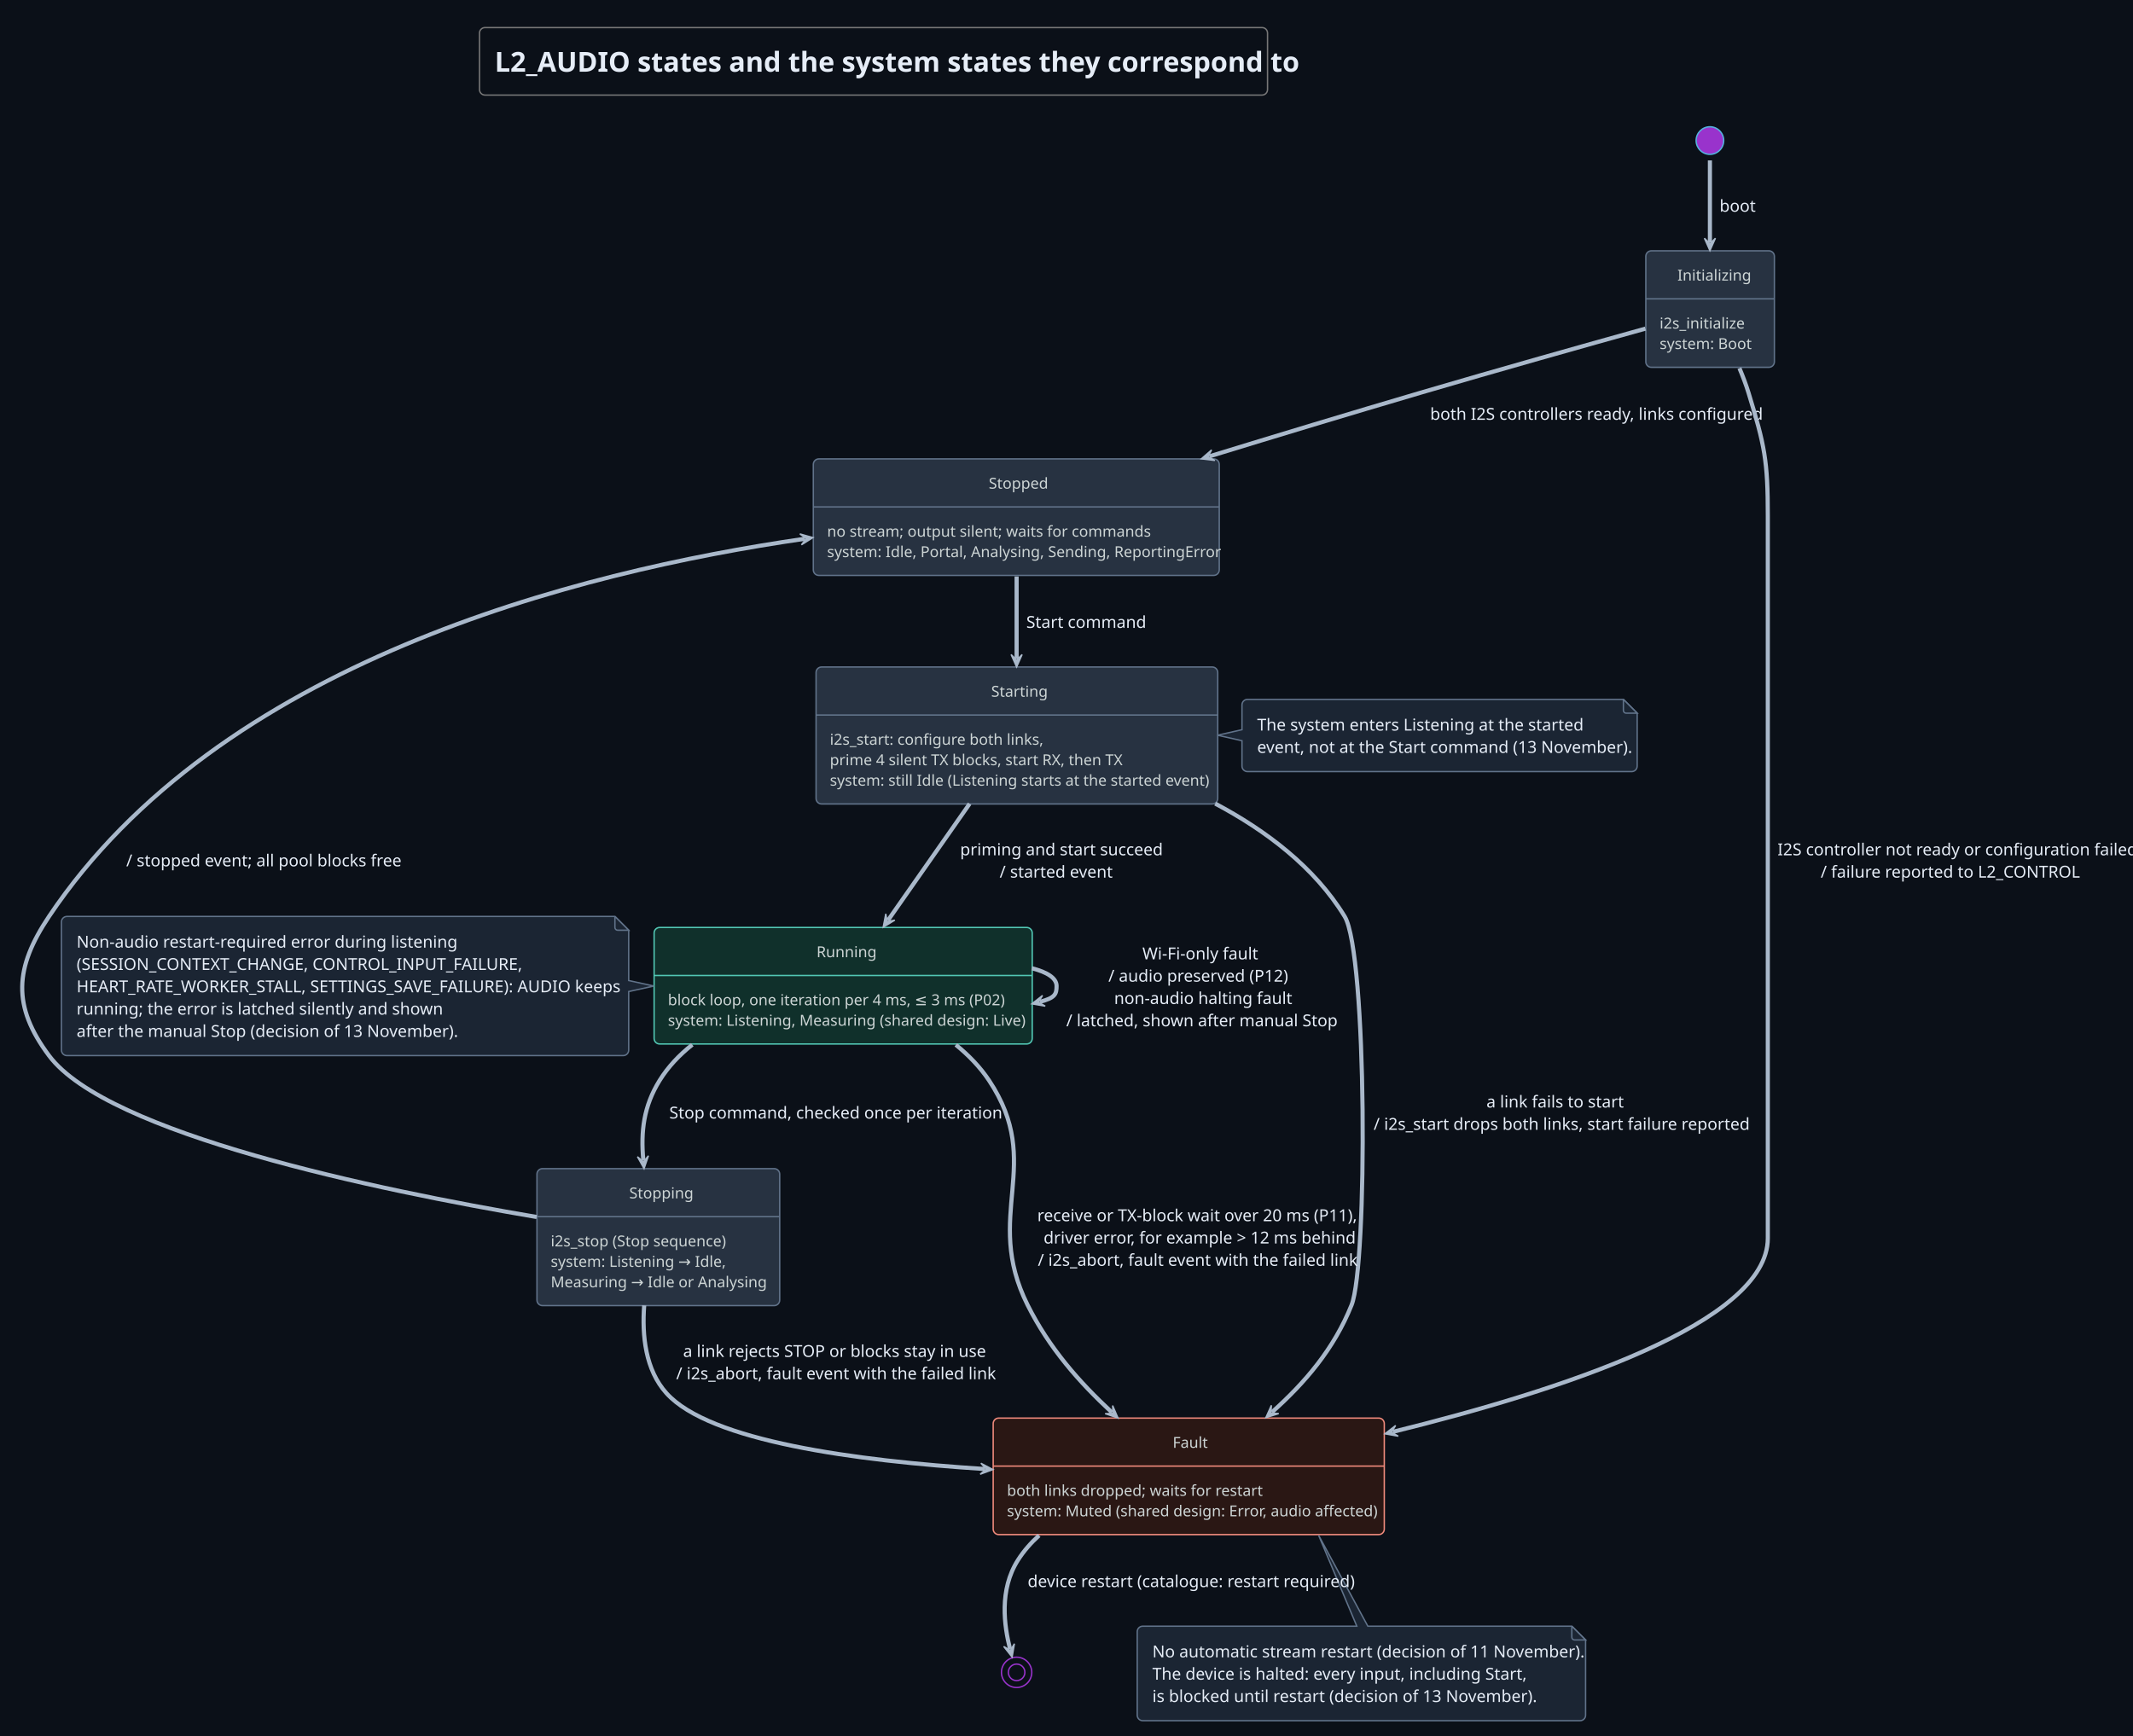
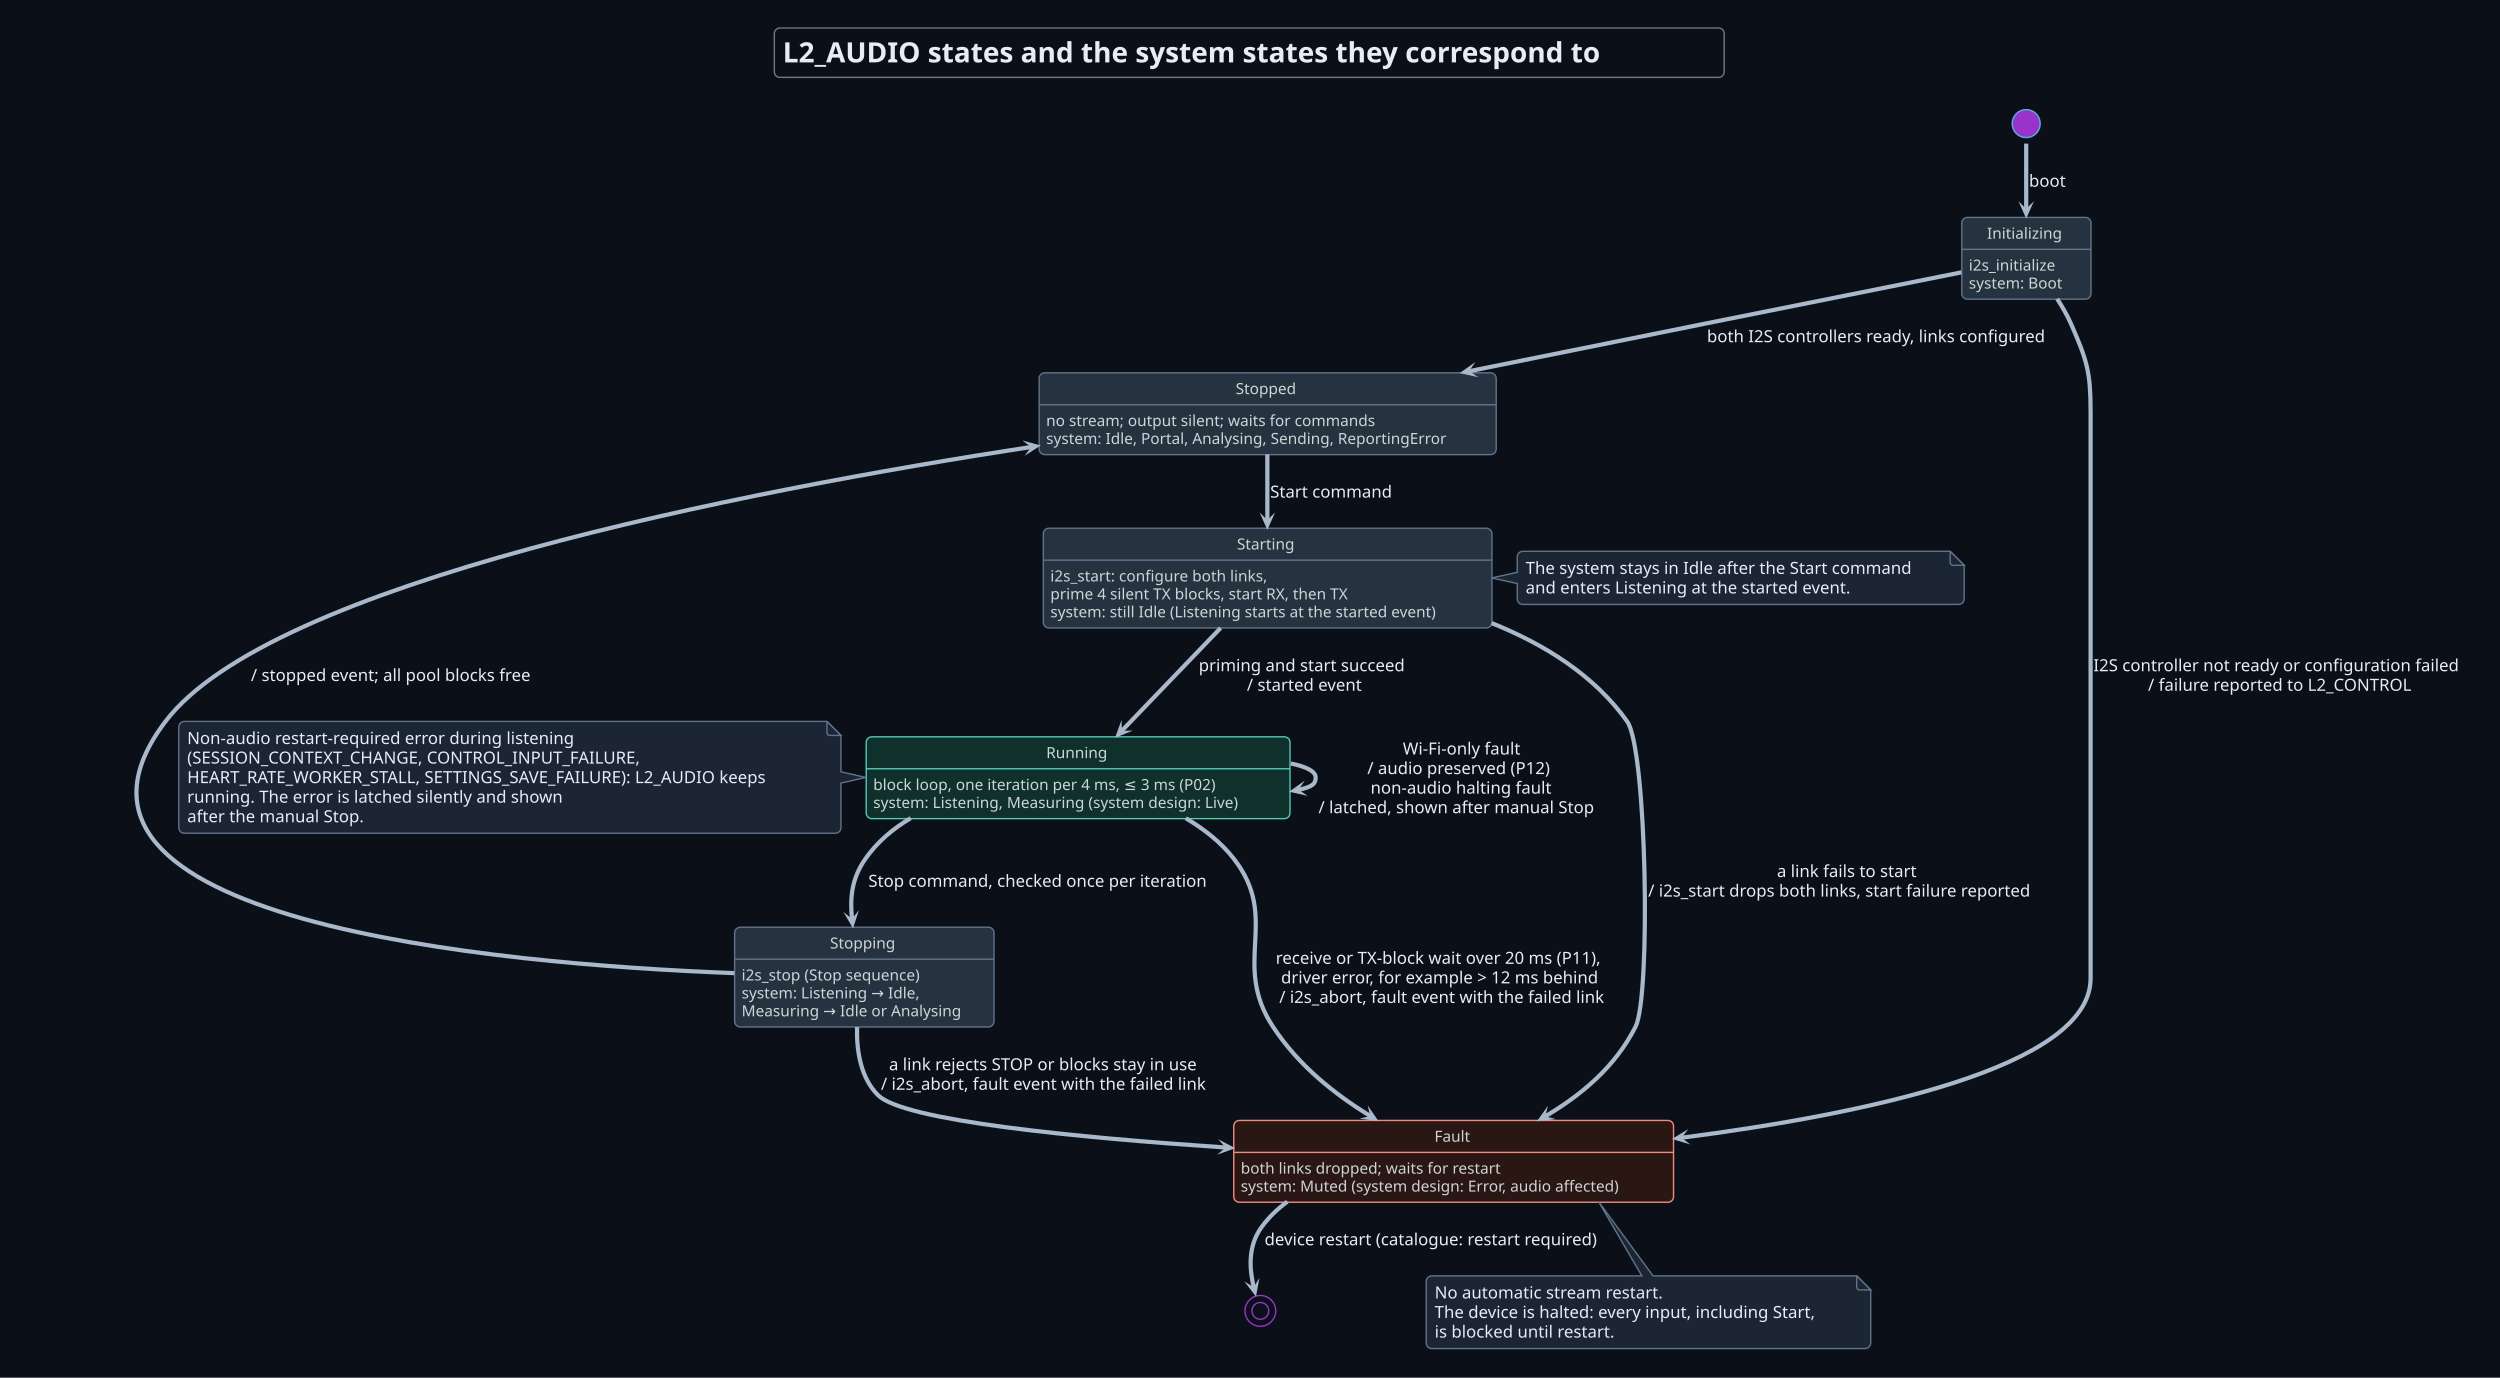
- <svg xmlns="http://www.w3.org/2000/svg" contentStyleType="text/css" data-diagram-type="STATE" height="1312.5px" preserveAspectRatio="none" style="width:1612px;height:1312px;background:#0B1018;" version="1.1" viewBox="0 0 1612 1312" width="1612.5px" zoomAndPan="magnify">
+ <svg xmlns="http://www.w3.org/2000/svg" version="1.1" data-diagram-type="STATE" style="width:1860px;height:1025px;background:#0B1018;" width="1860.417px" height="1025px" viewBox="0 0 1860 1025" zoomAndPan="magnify" preserveAspectRatio="none" contentStyleType="text/css">
  <defs />
-   <g>
-     <rect fill="#0B1018" height="1312.5" style="stroke:none;stroke-width:1.042;" width="1612.5" x="0" y="0" />
+   <g font-family="sans-serif" lengthAdjust="spacing">
+     <rect x="0" y="0" width="1860.417" height="1025" fill="#0B1018" style="stroke:none;" />
    <g class="title" data-source-line="26">
-       <rect fill="none" height="51.033" rx="4.167" ry="4.167" style="stroke:#777777;stroke-width:1.042;" width="595.548" x="362.382" y="20.833" />
-       <text fill="#E6EDF7" font-family="sans-serif" font-size="20.833" font-weight="bold" lengthAdjust="spacing" textLength="572.632" x="373.84" y="54.224">L2_AUDIO states and the system states they correspond to</text>
+       <rect x="576.094" y="20.833" width="706.704" height="36.751" fill="none" style="stroke:#777;stroke-width:1.042;" rx="4.167" ry="4.167" />
+       <text x="582.344" y="46.421" fill="#E6EDF7" font-size="20.833" textLength="694.204" font-weight="700">L2_AUDIO states and the system states they correspond to</text>
    </g>
-     <g class="entity" data-qualified-name="Initializing" id="ent0002">
-       <rect fill="#273241" height="88.059" rx="4.167" ry="4.167" style="stroke:#61738A;stroke-width:1.042;" width="97.169" x="1243.82" y="189.575" />
-       <line style="stroke:#61738A;stroke-width:1.042;" x1="1243.82" x2="1340.989" y1="225.873" y2="225.873" />
-       <text fill="#CDD5D5" font-family="sans-serif" font-size="11.458" lengthAdjust="spacing" textLength="49.414" x="1267.697" y="212.054">Initializing</text>
-       <text fill="#CDD5D5" font-family="sans-serif" font-size="11.458" lengthAdjust="spacing" textLength="62.003" x="1254.236" y="248.352">i2s_initialize</text>
-       <text fill="#CDD5D5" font-family="sans-serif" font-size="11.458" lengthAdjust="spacing" textLength="65.919" x="1254.236" y="263.816">system: Boot</text>
+     <g class="entity" data-qualified-name="Initializing" id="ent0001" data-source-line="28">
+       <rect x="1459.57" y="161.751" width="96.135" height="60.848" fill="#273241" style="stroke:#61738A;stroke-width:1.042;" rx="4.167" ry="4.167" />
+       <line x1="1459.57" y1="185.506" x2="1555.705" y2="185.506" style="stroke:#61738A;stroke-width:1.042;" />
+       <text x="1478.326" y="177.596" fill="#CDD5D5" font-size="11.458" textLength="58.623">Initializing</text>
+       <text x="1464.778" y="201.35" fill="#CDD5D5" font-size="11.458" textLength="69.931">i2s_initialize</text>
+       <text x="1464.778" y="214.689" fill="#CDD5D5" font-size="11.458" textLength="75.302">system: Boot</text>
    </g>
-     <g class="entity" data-qualified-name="Stopped" id="ent0003">
-       <rect fill="#273241" height="88.059" rx="4.167" ry="4.167" style="stroke:#61738A;stroke-width:1.042;" width="306.787" x="614.653" y="346.867" />
-       <line style="stroke:#61738A;stroke-width:1.042;" x1="614.653" x2="921.44" y1="383.164" y2="383.164" />
-       <text fill="#CDD5D5" font-family="sans-serif" font-size="11.458" lengthAdjust="spacing" textLength="41.637" x="747.228" y="369.346">Stopped</text>
-       <text fill="#CDD5D5" font-family="sans-serif" font-size="11.458" lengthAdjust="spacing" textLength="228.607" x="625.07" y="405.644">no stream; output silent; waits for commands</text>
-       <text fill="#CDD5D5" font-family="sans-serif" font-size="11.458" lengthAdjust="spacing" textLength="275.537" x="625.07" y="421.108">system: Idle, Portal, Analysing, Sending, ReportingError</text>
+     <g class="entity" data-qualified-name="Stopped" id="ent0002" data-source-line="29">
+       <rect x="773.111" y="277.376" width="340.067" height="60.848" fill="#273241" style="stroke:#61738A;stroke-width:1.042;" rx="4.167" ry="4.167" />
+       <line x1="773.111" y1="301.131" x2="1113.178" y2="301.131" style="stroke:#61738A;stroke-width:1.042;" />
+       <text x="919.322" y="293.221" fill="#CDD5D5" font-size="11.458" textLength="47.646">Stopped</text>
+       <text x="778.32" y="316.975" fill="#CDD5D5" font-size="11.458" textLength="262.143">no stream; output silent; waits for commands</text>
+       <text x="778.32" y="330.314" fill="#CDD5D5" font-size="11.458" textLength="319.233">system: Idle, Portal, Analysing, Sending, ReportingError</text>
    </g>
-     <g class="entity" data-qualified-name="Starting" id="ent0004">
-       <rect fill="#273241" height="103.524" rx="4.167" ry="4.167" style="stroke:#61738A;stroke-width:1.042;" width="303.565" x="616.736" y="504.159" />
-       <line style="stroke:#61738A;stroke-width:1.042;" x1="616.736" x2="920.301" y1="540.456" y2="540.456" />
-       <text fill="#CDD5D5" font-family="sans-serif" font-size="11.458" lengthAdjust="spacing" textLength="38.896" x="749.071" y="526.638">Starting</text>
-       <text fill="#CDD5D5" font-family="sans-serif" font-size="11.458" lengthAdjust="spacing" textLength="152.875" x="627.153" y="562.935">i2s_start: configure both links,</text>
-       <text fill="#CDD5D5" font-family="sans-serif" font-size="11.458" lengthAdjust="spacing" textLength="211.464" x="627.153" y="578.4">prime 4 silent TX blocks, start RX, then TX</text>
-       <text fill="#CDD5D5" font-family="sans-serif" font-size="11.458" lengthAdjust="spacing" textLength="272.315" x="627.153" y="593.864">system: still Idle (Listening starts at the started event)</text>
+     <g class="entity" data-qualified-name="Starting" id="ent0003" data-source-line="30">
+       <rect x="776.236" y="393.001" width="333.778" height="74.186" fill="#273241" style="stroke:#61738A;stroke-width:1.042;" rx="4.167" ry="4.167" />
+       <line x1="776.236" y1="416.756" x2="1110.014" y2="416.756" style="stroke:#61738A;stroke-width:1.042;" />
+       <text x="920.27" y="408.846" fill="#CDD5D5" font-size="11.458" textLength="45.71">Starting</text>
+       <text x="781.445" y="432.6" fill="#CDD5D5" font-size="11.458" textLength="173.649">i2s_start: configure both links,</text>
+       <text x="781.445" y="445.939" fill="#CDD5D5" font-size="11.458" textLength="242.869">prime 4 silent TX blocks, start RX, then TX</text>
+       <text x="781.445" y="459.277" fill="#CDD5D5" font-size="11.458" textLength="312.945">system: still Idle (Listening starts at the started event)</text>
    </g>
-     <g class="entity" data-qualified-name="Running" id="ent0005">
-       <rect fill="#10302B" height="88.059" rx="4.167" ry="4.167" style="stroke:#52C7B4;stroke-width:1.042;" width="285.762" x="494.341" y="701.034" />
-       <line style="stroke:#52C7B4;stroke-width:1.042;" x1="494.341" x2="780.102" y1="737.331" y2="737.331" />
-       <text fill="#CDD5D5" font-family="sans-serif" font-size="11.458" lengthAdjust="spacing" textLength="40.272" x="617.085" y="723.513">Running</text>
-       <text fill="#CDD5D5" font-family="sans-serif" font-size="11.458" lengthAdjust="spacing" textLength="245.504" x="504.757" y="759.81">block loop, one iteration per 4 ms, ≤ 3 ms (P02)</text>
-       <text fill="#CDD5D5" font-family="sans-serif" font-size="11.458" lengthAdjust="spacing" textLength="254.512" x="504.757" y="775.275">system: Listening, Measuring (shared design: Live)</text>
+     <g class="entity" data-qualified-name="Running" id="ent0004" data-source-line="31">
+       <rect x="644.466" y="548.21" width="315.287" height="60.848" fill="#10302B" style="stroke:#52C7B4;stroke-width:1.042;" rx="4.167" ry="4.167" />
+       <line x1="644.466" y1="571.965" x2="959.752" y2="571.965" style="stroke:#52C7B4;stroke-width:1.042;" />
+       <text x="778.376" y="564.054" fill="#CDD5D5" font-size="11.458" textLength="47.467">Running</text>
+       <text x="649.674" y="587.809" fill="#CDD5D5" font-size="11.458" textLength="276.225">block loop, one iteration per 4 ms, ≤ 3 ms (P02)</text>
+       <text x="649.674" y="601.147" fill="#CDD5D5" font-size="11.458" textLength="294.453">system: Listening, Measuring (system design: Live)</text>
    </g>
-     <g class="entity" data-qualified-name="Stopping" id="ent0006">
-       <rect fill="#273241" height="103.524" rx="4.167" ry="4.167" style="stroke:#61738A;stroke-width:1.042;" width="183.453" x="405.799" y="883.325" />
-       <line style="stroke:#61738A;stroke-width:1.042;" x1="405.799" x2="589.252" y1="919.623" y2="919.623" />
-       <text fill="#CDD5D5" font-family="sans-serif" font-size="11.458" lengthAdjust="spacing" textLength="43.931" x="475.56" y="905.804">Stopping</text>
-       <text fill="#CDD5D5" font-family="sans-serif" font-size="11.458" lengthAdjust="spacing" textLength="128.615" x="416.216" y="942.102">i2s_stop (Stop sequence)</text>
-       <text fill="#CDD5D5" font-family="sans-serif" font-size="11.458" lengthAdjust="spacing" textLength="127.731" x="416.216" y="957.566">system: Listening → Idle,</text>
-       <text fill="#CDD5D5" font-family="sans-serif" font-size="11.458" lengthAdjust="spacing" textLength="152.203" x="416.216" y="973.031">Measuring → Idle or Analysing</text>
+     <g class="entity" data-qualified-name="Stopping" id="ent0005" data-source-line="32">
+       <rect x="546.549" y="689.876" width="193.005" height="74.186" fill="#273241" style="stroke:#61738A;stroke-width:1.042;" rx="4.167" ry="4.167" />
+       <line x1="546.549" y1="713.631" x2="739.554" y2="713.631" style="stroke:#61738A;stroke-width:1.042;" />
+       <text x="617.53" y="705.721" fill="#CDD5D5" font-size="11.458" textLength="51.042">Stopping</text>
+       <text x="551.757" y="729.475" fill="#CDD5D5" font-size="11.458" textLength="144.41">i2s_stop (Stop sequence)</text>
+       <text x="551.757" y="742.814" fill="#CDD5D5" font-size="11.458" textLength="142.401">system: Listening → Idle,</text>
+       <text x="551.757" y="756.152" fill="#CDD5D5" font-size="11.458" textLength="172.172">Measuring → Idle or Analysing</text>
    </g>
-     <g class="entity" data-qualified-name="Fault" id="ent0007">
-       <rect fill="#2A1714" height="88.059" rx="4.167" ry="4.167" style="stroke:#F08A7C;stroke-width:1.042;" width="295.575" x="750.591" y="1071.867" />
-       <line style="stroke:#F08A7C;stroke-width:1.042;" x1="750.591" x2="1046.166" y1="1108.165" y2="1108.165" />
-       <text fill="#CDD5D5" font-family="sans-serif" font-size="11.458" lengthAdjust="spacing" textLength="24.248" x="886.254" y="1094.346">Fault</text>
-       <text fill="#CDD5D5" font-family="sans-serif" font-size="11.458" lengthAdjust="spacing" textLength="179.16" x="761.007" y="1130.644">both links dropped; waits for restart</text>
-       <text fill="#CDD5D5" font-family="sans-serif" font-size="11.458" lengthAdjust="spacing" textLength="264.325" x="761.007" y="1146.108">system: Muted (shared design: Error, audio affected)</text>
+     <g class="entity" data-qualified-name="Fault" id="ent0006" data-source-line="33">
+       <rect x="917.903" y="833.626" width="327.204" height="60.848" fill="#2A1714" style="stroke:#F08A7C;stroke-width:1.042;" rx="4.167" ry="4.167" />
+       <line x1="917.903" y1="857.381" x2="1245.107" y2="857.381" style="stroke:#F08A7C;stroke-width:1.042;" />
+       <text x="1067.23" y="849.471" fill="#CDD5D5" font-size="11.458" textLength="28.551">Fault</text>
+       <text x="923.111" y="873.225" fill="#CDD5D5" font-size="11.458" textLength="206.451">both links dropped; waits for restart</text>
+       <text x="923.111" y="886.564" fill="#CDD5D5" font-size="11.458" textLength="306.371">system: Muted (system design: Error, audio affected)</text>
    </g>
-     <g class="start_entity" data-qualified-name=".start." data-source-line="34" id="ent0002">
-       <ellipse cx="1292.257" cy="106.242" fill="#9933CC" rx="10.417" ry="10.417" style="stroke:#55B2DE;stroke-width:1.042;" />
+     <g class="start_entity" data-qualified-name=".start." id="ent0007" data-source-line="34">
+       <ellipse cx="1507.486" cy="91.96" rx="10.417" ry="10.417" fill="#93C" style="stroke:#55B2DE;stroke-width:1.042;" />
    </g>
-     <g class="end_entity" data-qualified-name=".end." data-source-line="45" id="ent0014">
-       <ellipse cx="768.299" cy="1264.054" fill="none" rx="11.458" ry="11.458" style="stroke:#9933CC;stroke-width:1.042;" />
-       <ellipse cx="768.299" cy="1264.054" fill="none" rx="6.25" ry="6.25" style="stroke:#9933CC;stroke-width:1.042;" />
+     <g class="end_entity" data-qualified-name=".end." id="ent0019" data-source-line="45">
+       <ellipse cx="937.695" cy="975.293" rx="11.458" ry="11.458" fill="none" style="stroke:#93C;stroke-width:1.042;" />
+       <ellipse cx="937.695" cy="975.293" rx="6.25" ry="6.25" fill="none" style="stroke:#93C;stroke-width:1.042;" />
    </g>
-     <g class="entity" data-qualified-name="GMN2" data-source-line="47" id="ent0003">
-       <path d="M859.445,1233.325 L859.445,1296.436 A4.167,4.167 0 0 0 863.611,1300.602 L1194.137,1300.602 A4.167,4.167 0 0 0 1198.304,1296.436 L1198.304,1239.575 L1187.887,1229.159 L1033.732,1229.159 L996.503,1160.415 L1025.398,1229.159 L863.611,1229.159 A4.167,4.167 0 0 0 859.445,1233.325" fill="#1B2533" style="stroke:#61738A;stroke-width:1.042;" />
-       <path d="M1187.887,1229.159 L1187.887,1237.492 A2.083,2.083 0 0 0 1189.97,1239.575 L1198.304,1239.575 L1187.887,1229.159" fill="#1B2533" style="stroke:#61738A;stroke-width:1.042;" />
-       <text fill="#E6EDF7" font-family="sans-serif" font-size="12.5" lengthAdjust="spacing" textLength="306.567" x="870.903" y="1252.734">No automatic stream restart (decision of 11 November).</text>
-       <text fill="#E6EDF7" font-family="sans-serif" font-size="12.5" lengthAdjust="spacing" textLength="265.344" x="870.903" y="1269.604">The device is halted: every input, including Start,</text>
-       <text fill="#E6EDF7" font-family="sans-serif" font-size="12.5" lengthAdjust="spacing" textLength="274.353" x="870.903" y="1286.475">is blocked until restart (decision of 13 November).</text>
+     <g class="entity" data-qualified-name="GMN21" id="ent0022" data-source-line="47">
+       <path d="M1061.132,953.418 L1061.132,999.154 A4.167,4.167 0 0 0 1065.299,1003.32 L1387.618,1003.32 A4.167,4.167 0 0 0 1391.784,999.154 L1391.784,959.668 L1381.368,949.251 L1229.848,949.251 L1189.484,894.229 L1221.515,949.251 L1065.299,949.251 A4.167,4.167 0 0 0 1061.132,953.418" style="stroke:#61738A;stroke-width:1.042;" fill="#1B2533" />
+       <path d="M1381.368,949.251 L1381.368,957.585 A2.083,2.083 0 0 0 1383.451,959.668 L1391.784,959.668 L1381.368,949.251" style="stroke:#61738A;stroke-width:1.042;" fill="#1B2533" />
+       <text x="1067.382" y="966.062" fill="#E6EDF7" font-size="12.5" textLength="182.129">No automatic stream restart.</text>
+       <text x="1067.382" y="980.613" fill="#E6EDF7" font-size="12.5" textLength="308.777">The device is halted: every input, including Start,</text>
+       <text x="1067.382" y="995.164" fill="#E6EDF7" font-size="12.5" textLength="144.305">is blocked until restart.</text>
    </g>
-     <g class="entity" data-qualified-name="GMN5" data-source-line="52" id="ent0006">
-       <path d="M46.424,696.867 L46.424,793.717 A4.167,4.167 0 0 0 50.591,797.884 L470.972,797.884 A4.167,4.167 0 0 0 475.139,793.717 L475.139,749.471 L494.098,745.304 L475.139,741.138 L475.139,703.117 L464.722,692.7 L50.591,692.7 A4.167,4.167 0 0 0 46.424,696.867" fill="#1B2533" style="stroke:#61738A;stroke-width:1.042;" />
-       <path d="M464.722,692.7 L464.722,701.034 A2.083,2.083 0 0 0 466.806,703.117 L475.139,703.117 L464.722,692.7" fill="#1B2533" style="stroke:#61738A;stroke-width:1.042;" />
-       <text fill="#E6EDF7" font-family="sans-serif" font-size="12.5" lengthAdjust="spacing" textLength="259.57" x="57.882" y="716.276">Non-audio restart-required error during listening</text>
-       <text fill="#E6EDF7" font-family="sans-serif" font-size="12.5" lengthAdjust="spacing" textLength="317.468" x="57.882" y="733.146">(SESSION_CONTEXT_CHANGE, CONTROL_INPUT_FAILURE,</text>
-       <text fill="#E6EDF7" font-family="sans-serif" font-size="12.5" lengthAdjust="spacing" textLength="396.423" x="57.882" y="750.016">HEART_RATE_WORKER_STALL, SETTINGS_SAVE_FAILURE): AUDIO keeps</text>
-       <text fill="#E6EDF7" font-family="sans-serif" font-size="12.5" lengthAdjust="spacing" textLength="255.847" x="57.882" y="766.886">running; the error is latched silently and shown</text>
-       <text fill="#E6EDF7" font-family="sans-serif" font-size="12.5" lengthAdjust="spacing" textLength="271.362" x="57.882" y="783.756">after the manual Stop (decision of 13 November).</text>
+     <g class="entity" data-qualified-name="GMN24" id="ent0025" data-source-line="52">
+       <path d="M133.007,540.918 L133.007,615.755 A4.167,4.167 0 0 0 137.174,619.922 L621.504,619.922 A4.167,4.167 0 0 0 625.671,615.755 L625.671,582.585 L644.18,578.418 L625.671,574.251 L625.671,547.168 L615.254,536.751 L137.174,536.751 A4.167,4.167 0 0 0 133.007,540.918" style="stroke:#61738A;stroke-width:1.042;" fill="#1B2533" />
+       <path d="M615.254,536.751 L615.254,545.085 A2.083,2.083 0 0 0 617.338,547.168 L625.671,547.168 L615.254,536.751" style="stroke:#61738A;stroke-width:1.042;" fill="#1B2533" />
+       <text x="139.257" y="553.562" fill="#E6EDF7" font-size="12.5" textLength="303.723">Non-audio restart-required error during listening</text>
+       <text x="139.257" y="568.113" fill="#E6EDF7" font-size="12.5" textLength="360.162">(SESSION_CONTEXT_CHANGE, CONTROL_INPUT_FAILURE,</text>
+       <text x="139.257" y="582.664" fill="#E6EDF7" font-size="12.5" textLength="470.789">HEART_RATE_WORKER_STALL, SETTINGS_SAVE_FAILURE): L2_AUDIO keeps</text>
+       <text x="139.257" y="597.215" fill="#E6EDF7" font-size="12.5" textLength="299.054">running. The error is latched silently and shown</text>
+       <text x="139.257" y="611.766" fill="#E6EDF7" font-size="12.5" textLength="141.431">after the manual Stop.</text>
    </g>
-     <g class="entity" data-qualified-name="GMN8" data-source-line="59" id="ent0009">
-       <path d="M938.611,532.804 L938.611,551.554 L920.075,555.721 L938.611,559.888 L938.611,579.045 A4.167,4.167 0 0 0 942.778,583.211 L1233.118,583.211 A4.167,4.167 0 0 0 1237.285,579.045 L1237.285,539.054 L1226.868,528.638 L942.778,528.638 A4.167,4.167 0 0 0 938.611,532.804" fill="#1B2533" style="stroke:#61738A;stroke-width:1.042;" />
-       <path d="M1226.868,528.638 L1226.868,536.971 A2.083,2.083 0 0 0 1228.952,539.054 L1237.285,539.054 L1226.868,528.638" fill="#1B2533" style="stroke:#61738A;stroke-width:1.042;" />
-       <text fill="#E6EDF7" font-family="sans-serif" font-size="12.5" lengthAdjust="spacing" textLength="232.178" x="950.07" y="552.213">The system enters Listening at the started</text>
-       <text fill="#E6EDF7" font-family="sans-serif" font-size="12.5" lengthAdjust="spacing" textLength="266.382" x="950.07" y="569.084">event, not at the Start command (13 November).</text>
+     <g class="entity" data-qualified-name="GMN27" id="ent0028" data-source-line="59">
+       <path d="M1128.841,414.355 L1128.841,425.814 L1109.661,429.98 L1128.841,434.147 L1128.841,445.54 A4.167,4.167 0 0 0 1133.007,449.707 L1457.169,449.707 A4.167,4.167 0 0 0 1461.336,445.54 L1461.336,420.605 L1450.919,410.189 L1133.007,410.189 A4.167,4.167 0 0 0 1128.841,414.355" style="stroke:#61738A;stroke-width:1.042;" fill="#1B2533" />
+       <path d="M1450.919,410.189 L1450.919,418.522 A2.083,2.083 0 0 0 1453.002,420.605 L1461.336,420.605 L1450.919,410.189" style="stroke:#61738A;stroke-width:1.042;" fill="#1B2533" />
+       <text x="1135.091" y="427" fill="#E6EDF7" font-size="12.5" textLength="310.62">The system stays in Idle after the Start command</text>
+       <text x="1135.091" y="441.551" fill="#E6EDF7" font-size="12.5" textLength="261.395">and enters Listening at the started event.</text>
    </g>
-     <g class="link" data-entity-1="ent0002" data-entity-2="ent0002" data-link-type="dependency" id="lnk3">
-       <polygon fill="#A9B8CA" points="1292.257,189.433,1296.424,180.058,1292.257,184.224,1288.091,180.058,1292.257,189.433" style="stroke:#A9B8CA;stroke-width:1.042;" />
-       <path d="M1292.257,121.203 C1292.257,136.831 1292.257,158.956 1292.257,183.183" fill="none" style="stroke:#A9B8CA;stroke-width:3.125;" />
-       <text fill="#E6EDF7" font-family="sans-serif" font-size="12.5" lengthAdjust="spacing" textLength="24.206" x="1299.549" y="160.026">boot</text>
+     <g class="link" data-entity-1="ent0007" data-entity-2="ent0001" id="lnk8" data-link-type="dependency">
+       <polygon points="1507.486,161.366,1511.653,151.991,1507.486,156.158,1503.32,151.991,1507.486,161.366" fill="#A9B8CA" style="stroke:#A9B8CA;stroke-width:1.042;stroke-linejoin:miter;stroke-miterlimit:10;" />
+       <path d="M1507.486,106.836 C1507.486,120.331 1507.486,137.767 1507.486,156.158" style="stroke:#A9B8CA;stroke-width:3.125;" fill="none" />
+       <text x="1509.57" y="138.979" fill="#E6EDF7" font-size="12.5" textLength="28.131">boot</text>
    </g>
-     <g class="link" data-entity-1="ent0002" data-entity-2="ent0003" data-link-type="dependency" id="lnk4">
-       <polygon fill="#A9B8CA" points="907.905,346.799,918.09,348.032,912.885,345.271,915.646,340.065,907.905,346.799" style="stroke:#A9B8CA;stroke-width:1.042;" />
-       <path d="M1243.521,248.39 C1199.137,260.759 1131.821,279.702 1073.507,296.867 C1019.295,312.825 965.805,329.034 913.88,344.965" fill="none" style="stroke:#A9B8CA;stroke-width:3.125;" />
-       <text fill="#E6EDF7" font-family="sans-serif" font-size="12.5" lengthAdjust="spacing" textLength="234.155" x="1080.799" y="317.318">both I2S controllers ready, links configured</text>
+     <g class="link" data-entity-1="ent0001" data-entity-2="ent0002" id="lnk9" data-link-type="dependency">
+       <polygon points="1087.286,277.329,1097.3,279.557,1092.391,276.298,1095.65,271.388,1087.286,277.329" fill="#A9B8CA" style="stroke:#A9B8CA;stroke-width:1.042;stroke-linejoin:miter;stroke-miterlimit:10;" />
+       <path d="M1459.298,202.612 C1410.913,212.268 1334.234,227.588 1267.903,240.918 C1208.788,252.798 1148.742,264.912 1092.391,276.298" style="stroke:#A9B8CA;stroke-width:3.125;" fill="none" />
+       <text x="1269.986" y="254.604" fill="#E6EDF7" font-size="12.5" textLength="269.617">both I2S controllers ready, links configured</text>
    </g>
-     <g class="link" data-entity-1="ent0002" data-entity-2="ent0007" data-link-type="dependency" id="lnk5">
-       <polygon fill="#A9B8CA" points="1046.625,1083.745,1056.724,1085.548,1051.682,1082.499,1054.731,1077.456,1046.625,1083.745" style="stroke:#A9B8CA;stroke-width:1.042;" />
-       <path d="M1314.562,278.289 C1317.155,284.42 1319.542,290.727 1321.424,296.867 C1333.718,336.964 1336.007,348.157 1336.007,390.096 C1336.007,390.096 1336.007,390.096 1336.007,935.929 C1336.007,999.95 1179.616,1050.982 1052.693,1082.249" fill="none" style="stroke:#A9B8CA;stroke-width:3.125;" />
-       <text fill="#E6EDF7" font-family="sans-serif" font-size="12.5" lengthAdjust="spacing" textLength="249.853" x="1343.299" y="646.484">I2S controller not ready or configuration failed</text>
-       <text fill="#E6EDF7" font-family="sans-serif" font-size="12.5" lengthAdjust="spacing" textLength="184.509" x="1375.971" y="663.355">/ failure reported to L2_CONTROL</text>
+     <g class="link" data-entity-1="ent0001" data-entity-2="ent0006" id="lnk10" data-link-type="dependency">
+       <polygon points="1245.218,847.245,1255.05,850.177,1250.383,846.578,1253.982,841.912,1245.218,847.245" fill="#A9B8CA" style="stroke:#A9B8CA;stroke-width:1.042;stroke-linejoin:miter;stroke-miterlimit:10;" />
+       <path d="M1530.536,222.361 C1534.404,228.268 1538.053,234.607 1540.82,240.918 C1552.818,268.281 1555.403,276.665 1555.403,306.543 C1555.403,306.543 1555.403,306.543 1555.403,727.897 C1555.403,794.093 1387.379,828.885 1250.383,846.578" style="stroke:#A9B8CA;stroke-width:3.125;" fill="none" />
+       <text x="1557.486" y="499.396" fill="#E6EDF7" font-size="12.5" textLength="289.948">I2S controller not ready or configuration failed</text>
+       <text x="1598.111" y="513.947" fill="#E6EDF7" font-size="12.5" textLength="208.698">/ failure reported to L2_CONTROL</text>
    </g>
-     <g class="link" data-entity-1="ent0003" data-entity-2="ent0004" data-link-type="dependency" id="lnk6">
-       <polygon fill="#A9B8CA" points="768.299,504.099,772.466,494.724,768.299,498.89,764.132,494.724,768.299,504.099" style="stroke:#A9B8CA;stroke-width:1.042;" />
-       <path d="M768.299,435.726 C768.299,456.785 768.299,475.936 768.299,497.849" fill="none" style="stroke:#A9B8CA;stroke-width:3.125;" />
-       <text fill="#E6EDF7" font-family="sans-serif" font-size="12.5" lengthAdjust="spacing" textLength="83.63" x="775.591" y="474.609">Start command</text>
+     <g class="link" data-entity-1="ent0002" data-entity-2="ent0003" id="lnk11" data-link-type="dependency">
+       <polygon points="942.903,392.939,947.07,383.564,942.903,387.731,938.736,383.564,942.903,392.939" fill="#A9B8CA" style="stroke:#A9B8CA;stroke-width:1.042;stroke-linejoin:miter;stroke-miterlimit:10;" />
+       <path d="M942.903,338.058 C942.903,354.615 942.903,370.208 942.903,387.731" style="stroke:#A9B8CA;stroke-width:3.125;" fill="none" />
+       <text x="944.986" y="370.229" fill="#E6EDF7" font-size="12.5" textLength="96.899">Start command</text>
    </g>
-     <g class="link" data-entity-1="ent0004" data-entity-2="ent0005" data-link-type="dependency" id="lnk7">
-       <polygon fill="#A9B8CA" points="667.471,700.802,676.261,695.511,670.458,696.535,669.434,690.732,667.471,700.802" style="stroke:#A9B8CA;stroke-width:1.042;" />
-       <path d="M732.781,607.503 C712.359,636.677 690.555,667.826 671.056,695.682" fill="none" style="stroke:#A9B8CA;stroke-width:3.125;" />
-       <text fill="#E6EDF7" font-family="sans-serif" font-size="12.5" lengthAdjust="spacing" textLength="142.041" x="725.591" y="646.484">priming and start succeed</text>
-       <text fill="#E6EDF7" font-family="sans-serif" font-size="12.5" lengthAdjust="spacing" textLength="82.373" x="755.425" y="663.355">/ started event</text>
+     <g class="link" data-entity-1="ent0003" data-entity-2="ent0004" id="lnk12" data-link-type="dependency">
+       <polygon points="830.506,547.999,840.006,544.125,834.114,544.243,833.997,538.352,830.506,547.999" fill="#A9B8CA" style="stroke:#A9B8CA;stroke-width:1.042;stroke-linejoin:miter;stroke-miterlimit:10;" />
+       <path d="M908.142,467.2 C884.23,492.086 856.482,520.965 834.114,544.243" style="stroke:#A9B8CA;stroke-width:3.125;" fill="none" />
+       <text x="891.861" y="499.396" fill="#E6EDF7" font-size="12.5" textLength="164.099">priming and start succeed</text>
+       <text x="927.662" y="513.947" fill="#E6EDF7" font-size="12.5" textLength="92.499">/ started event</text>
    </g>
-     <g class="link" data-entity-1="ent0004" data-entity-2="ent0007" data-link-type="dependency" id="lnk8">
-       <polygon fill="#A9B8CA" points="956.619,1071.595,966.384,1068.449,960.5,1068.122,960.827,1062.238,956.619,1071.595" style="stroke:#A9B8CA;stroke-width:1.042;" />
-       <path d="M918.411,607.408 C956.75,627.783 993.509,655.521 1016.216,692.7 C1033.23,720.559 1033.572,956.151 1021.424,986.45 C1008.089,1019.709 986.259,1045.074 961.276,1067.427" fill="none" style="stroke:#A9B8CA;stroke-width:3.125;" />
-       <text fill="#E6EDF7" font-family="sans-serif" font-size="12.5" lengthAdjust="spacing" textLength="99.597" x="1123.338" y="837.109">a link fails to start</text>
-       <text fill="#E6EDF7" font-family="sans-serif" font-size="12.5" lengthAdjust="spacing" textLength="270.093" x="1038.091" y="853.98">/ i2s_start drops both links, start failure reported</text>
+     <g class="link" data-entity-1="ent0003" data-entity-2="ent0006" id="lnk13" data-link-type="dependency">
+       <polygon points="1144.571,833.608,1154.76,832.409,1149.051,830.951,1150.509,825.242,1144.571,833.608" fill="#A9B8CA" style="stroke:#A9B8CA;stroke-width:1.042;stroke-linejoin:miter;stroke-miterlimit:10;" />
+       <path d="M1109.786,463.592 C1148.899,479.25 1186.228,502.431 1210.611,536.751 C1225.231,557.328 1228.29,741.329 1216.861,763.835 C1201.503,794.081 1176.558,814.636 1149.051,830.951" style="stroke:#A9B8CA;stroke-width:3.125;" fill="none" />
+       <text x="1322.037" y="652.521" fill="#E6EDF7" font-size="12.5" textLength="112.842">a link fails to start</text>
+       <text x="1226.236" y="667.072" fill="#E6EDF7" font-size="12.5" textLength="304.443">/ i2s_start drops both links, start failure reported</text>
    </g>
-     <g class="link" data-entity-1="ent0005" data-entity-2="ent0006" data-link-type="dependency" id="lnk9">
-       <polygon fill="#A9B8CA" points="486.737,883.29,490.051,873.581,486.272,878.103,481.75,874.324,486.737,883.29" style="stroke:#A9B8CA;stroke-width:1.042;" />
-       <path d="M523.199,789.628 C513.519,797.284 504.974,806.228 498.507,816.659 C486.392,836.198 484.212,855.096 486.179,877.065" fill="none" style="stroke:#A9B8CA;stroke-width:3.125;" />
-       <text fill="#E6EDF7" font-family="sans-serif" font-size="12.5" lengthAdjust="spacing" textLength="234.9" x="505.799" y="845.443">Stop command, checked once per iteration</text>
+     <g class="link" data-entity-1="ent0004" data-entity-2="ent0005" id="lnk14" data-link-type="dependency">
+       <polygon points="634.513,689.523,637.653,679.756,633.956,684.344,629.367,680.647,634.513,689.523" fill="#A9B8CA" style="stroke:#A9B8CA;stroke-width:1.042;stroke-linejoin:miter;stroke-miterlimit:10;" />
+       <path d="M677.597,608.677 C664.455,616.471 652.715,626.339 643.945,638.835 C633.794,653.297 632.147,667.529 633.956,684.344" style="stroke:#A9B8CA;stroke-width:3.125;" fill="none" />
+       <text x="646.028" y="659.812" fill="#E6EDF7" font-size="12.5" textLength="270.575">Stop command, checked once per iteration</text>
    </g>
-     <g class="link" data-entity-1="ent0006" data-entity-2="ent0003" data-link-type="dependency" id="lnk10">
-       <polygon fill="#A9B8CA" points="614.377,406.339,604.502,403.558,609.222,407.085,605.696,411.805,614.377,406.339" style="stroke:#A9B8CA;stroke-width:1.042;" />
-       <path d="M405.606,919.879 C284.402,899.356 81.208,856.989 37.049,797.909 C9.055,760.455 11.017,731.543 37.049,692.7 C165.519,501.007 434.453,432.377 608.192,407.234" fill="none" style="stroke:#A9B8CA;stroke-width:3.125;" />
-       <text fill="#E6EDF7" font-family="sans-serif" font-size="12.5" lengthAdjust="spacing" textLength="198.95" x="95.382" y="654.818">/ stopped event; all pool blocks free</text>
+     <g class="link" data-entity-1="ent0005" data-entity-2="ent0002" id="lnk15" data-link-type="dependency">
+       <polygon points="773.037,331.633,763.138,328.935,767.889,332.422,764.402,337.172,773.037,331.633" fill="#A9B8CA" style="stroke:#A9B8CA;stroke-width:1.042;stroke-linejoin:miter;stroke-miterlimit:10;" />
+       <path d="M546.376,724.019 C367.031,717.177 10.417,685.088 123.111,536.751 C201.422,433.674 551.551,365.606 767.889,332.422" style="stroke:#A9B8CA;stroke-width:3.125;" fill="none" />
+       <text x="186.653" y="506.687" fill="#E6EDF7" font-size="12.5" textLength="224.329">/ stopped event; all pool blocks free</text>
    </g>
-     <g class="link" data-entity-1="ent0006" data-entity-2="ent0007" data-link-type="dependency" id="lnk11">
-       <polygon fill="#A9B8CA" points="750.398,1110.761,741.308,1106.003,745.2,1110.428,740.775,1114.32,750.398,1110.761" style="stroke:#A9B8CA;stroke-width:1.042;" />
-       <path d="M486.844,986.701 C485.09,1009.644 487.813,1035.496 503.716,1053.117 C536.428,1089.364 646.272,1104.09 744.16,1110.361" fill="none" style="stroke:#A9B8CA;stroke-width:3.125;" />
-       <text fill="#E6EDF7" font-family="sans-serif" font-size="12.5" lengthAdjust="spacing" textLength="219.714" x="516.226" y="1025.651">a link rejects STOP or blocks stay in use</text>
-       <text fill="#E6EDF7" font-family="sans-serif" font-size="12.5" lengthAdjust="spacing" textLength="230.151" x="511.007" y="1042.521">/ i2s_abort, fault event with the failed link</text>
+     <g class="link" data-entity-1="ent0005" data-entity-2="ent0006" id="lnk16" data-link-type="dependency">
+       <polygon points="917.697,854.154,908.622,849.368,912.5,853.805,908.064,857.683,917.697,854.154" fill="#A9B8CA" style="stroke:#A9B8CA;stroke-width:1.042;stroke-linejoin:miter;stroke-miterlimit:10;" />
+       <path d="M637.641,764.137 C637.216,781.774 640.257,801.914 653.32,814.876 C672.399,833.808 799.846,846.238 912.5,853.805" style="stroke:#A9B8CA;stroke-width:3.125;" fill="none" />
+       <text x="661.385" y="796.271" fill="#E6EDF7" font-size="12.5" textLength="249.237">a link rejects STOP or blocks stay in use</text>
+       <text x="655.403" y="810.822" fill="#E6EDF7" font-size="12.5" textLength="261.2">/ i2s_abort, fault event with the failed link</text>
    </g>
-     <g class="link" data-entity-1="ent0005" data-entity-2="ent0007" data-link-type="dependency" id="lnk12">
-       <polygon fill="#A9B8CA" points="844.926,1071.838,840.875,1062.412,841.103,1068.301,835.215,1068.529,844.926,1071.838" style="stroke:#A9B8CA;stroke-width:1.042;" />
-       <path d="M722.374,789.726 C731.99,797.572 740.732,806.535 747.466,816.659 C789.87,880.412 742.349,917.986 776.632,986.45 C792.956,1019.049 815.694,1044.788 840.338,1067.593" fill="none" style="stroke:#A9B8CA;stroke-width:3.125;" />
-       <text fill="#E6EDF7" font-family="sans-serif" font-size="12.5" lengthAdjust="spacing" textLength="230.969" x="783.924" y="923.047">receive or TX-block wait over 20 ms (P11),</text>
-       <text fill="#E6EDF7" font-family="sans-serif" font-size="12.5" lengthAdjust="spacing" textLength="221.435" x="788.691" y="939.917">driver error, for example &gt; 12 ms behind</text>
-       <text fill="#E6EDF7" font-family="sans-serif" font-size="12.5" lengthAdjust="spacing" textLength="230.151" x="784.333" y="956.787">/ i2s_abort, fault event with the failed link</text>
+     <g class="link" data-entity-1="ent0004" data-entity-2="ent0006" id="lnk17" data-link-type="dependency">
+       <polygon points="1024.504,833.471,1018.711,825.004,1020.071,830.737,1014.337,832.097,1024.504,833.471" fill="#A9B8CA" style="stroke:#A9B8CA;stroke-width:1.042;stroke-linejoin:miter;stroke-miterlimit:10;" />
+       <path d="M882.191,608.747 C895.692,616.735 908.392,626.65 917.903,638.835 C953.007,683.803 915.681,716.199 947.07,763.835 C966.279,792.987 992.744,813.886 1020.071,830.737" style="stroke:#A9B8CA;stroke-width:3.125;" fill="none" />
+       <text x="949.153" y="717.104" fill="#E6EDF7" font-size="12.5" textLength="266.327">receive or TX-block wait over 20 ms (P11),</text>
+       <text x="953.081" y="731.655" fill="#E6EDF7" font-size="12.5" textLength="258.472">driver error, for example &gt; 12 ms behind</text>
+       <text x="951.717" y="746.206" fill="#E6EDF7" font-size="12.5" textLength="261.2">/ i2s_abort, fault event with the failed link</text>
    </g>
-     <g class="link" data-entity-1="ent0005" data-entity-2="ent0005" data-link-type="dependency" id="lnk13">
-       <polygon fill="#A9B8CA" points="779.811,758.758,789.922,760.493,784.859,757.478,787.874,752.415,779.811,758.758" style="stroke:#A9B8CA;stroke-width:1.042;" />
-       <path d="M779.811,731.85 C791.353,734.777 798.507,739.262 798.507,745.304 C798.507,751.347 797.411,754.295 785.869,757.222" fill="none" style="stroke:#A9B8CA;stroke-width:3.125;" />
-       <text fill="#E6EDF7" font-family="sans-serif" font-size="12.5" lengthAdjust="spacing" textLength="79.382" x="863.337" y="725.13">Wi-Fi-only fault</text>
-       <text fill="#E6EDF7" font-family="sans-serif" font-size="12.5" lengthAdjust="spacing" textLength="130.823" x="837.617" y="742">/ audio preserved (P12)</text>
-       <text fill="#E6EDF7" font-family="sans-serif" font-size="12.5" lengthAdjust="spacing" textLength="122.046" x="842.005" y="758.87">non-audio halting fault</text>
-       <text fill="#E6EDF7" font-family="sans-serif" font-size="12.5" lengthAdjust="spacing" textLength="194.458" x="805.799" y="775.741">/ latched, shown after manual Stop</text>
+     <g class="link" data-entity-1="ent0004" data-entity-2="ent0004" id="lnk18" data-link-type="dependency">
+       <polygon points="960.362,588.798,970.381,591.003,965.465,587.755,968.713,582.839,960.362,588.798" fill="#A9B8CA" style="stroke:#A9B8CA;stroke-width:1.042;stroke-linejoin:miter;stroke-miterlimit:10;" />
+       <path d="M960.362,568.038 C971.825,570.38 978.841,573.84 978.841,578.418 C978.841,582.996 976.928,585.413 965.465,587.755" style="stroke:#A9B8CA;stroke-width:3.125;" fill="none" />
+       <text x="1043.659" y="561.375" fill="#E6EDF7" font-size="12.5" textLength="94.287">Wi-Fi-only fault</text>
+       <text x="1017.255" y="575.926" fill="#E6EDF7" font-size="12.5" textLength="147.095">/ audio preserved (P12)</text>
+       <text x="1019.687" y="590.476" fill="#E6EDF7" font-size="12.5" textLength="142.23">non-audio halting fault</text>
+       <text x="980.924" y="605.027" fill="#E6EDF7" font-size="12.5" textLength="219.757">/ latched, shown after manual Stop</text>
    </g>
-     <g class="link" data-entity-1="ent0007" data-entity-2="ent0014" data-link-type="dependency" id="lnk15">
-       <polygon fill="#A9B8CA" points="764.893,1252.544,766.624,1242.431,763.611,1247.496,758.547,1244.483,764.893,1252.544" style="stroke:#A9B8CA;stroke-width:1.042;" />
-       <path d="M785.275,1160.582 C779.178,1166.073 773.755,1172.239 769.341,1179.159 C754.913,1201.775 758.934,1229.085 763.354,1246.486" fill="none" style="stroke:#A9B8CA;stroke-width:3.125;" />
-       <text fill="#E6EDF7" font-family="sans-serif" font-size="12.5" lengthAdjust="spacing" textLength="230.383" x="776.632" y="1199.609">device restart (catalogue: restart required)</text>
+     <g class="link" data-entity-1="ent0006" data-entity-2="ent0019" id="lnk20" data-link-type="dependency">
+       <polygon points="934.163,963.43,936.018,953.34,932.943,958.367,927.917,955.291,934.163,963.43" fill="#A9B8CA" style="stroke:#A9B8CA;stroke-width:1.042;stroke-linejoin:miter;stroke-miterlimit:10;" />
+       <path d="M957.773,894.075 C950.543,899.331 944.061,905.517 938.736,912.793 C927.969,927.506 929.666,944.761 932.943,958.367" style="stroke:#A9B8CA;stroke-width:3.125;" fill="none" />
+       <text x="940.82" y="926.479" fill="#E6EDF7" font-size="12.5" textLength="269.489">device restart (catalogue: restart required)</text>
    </g>
  </g>
</svg>
